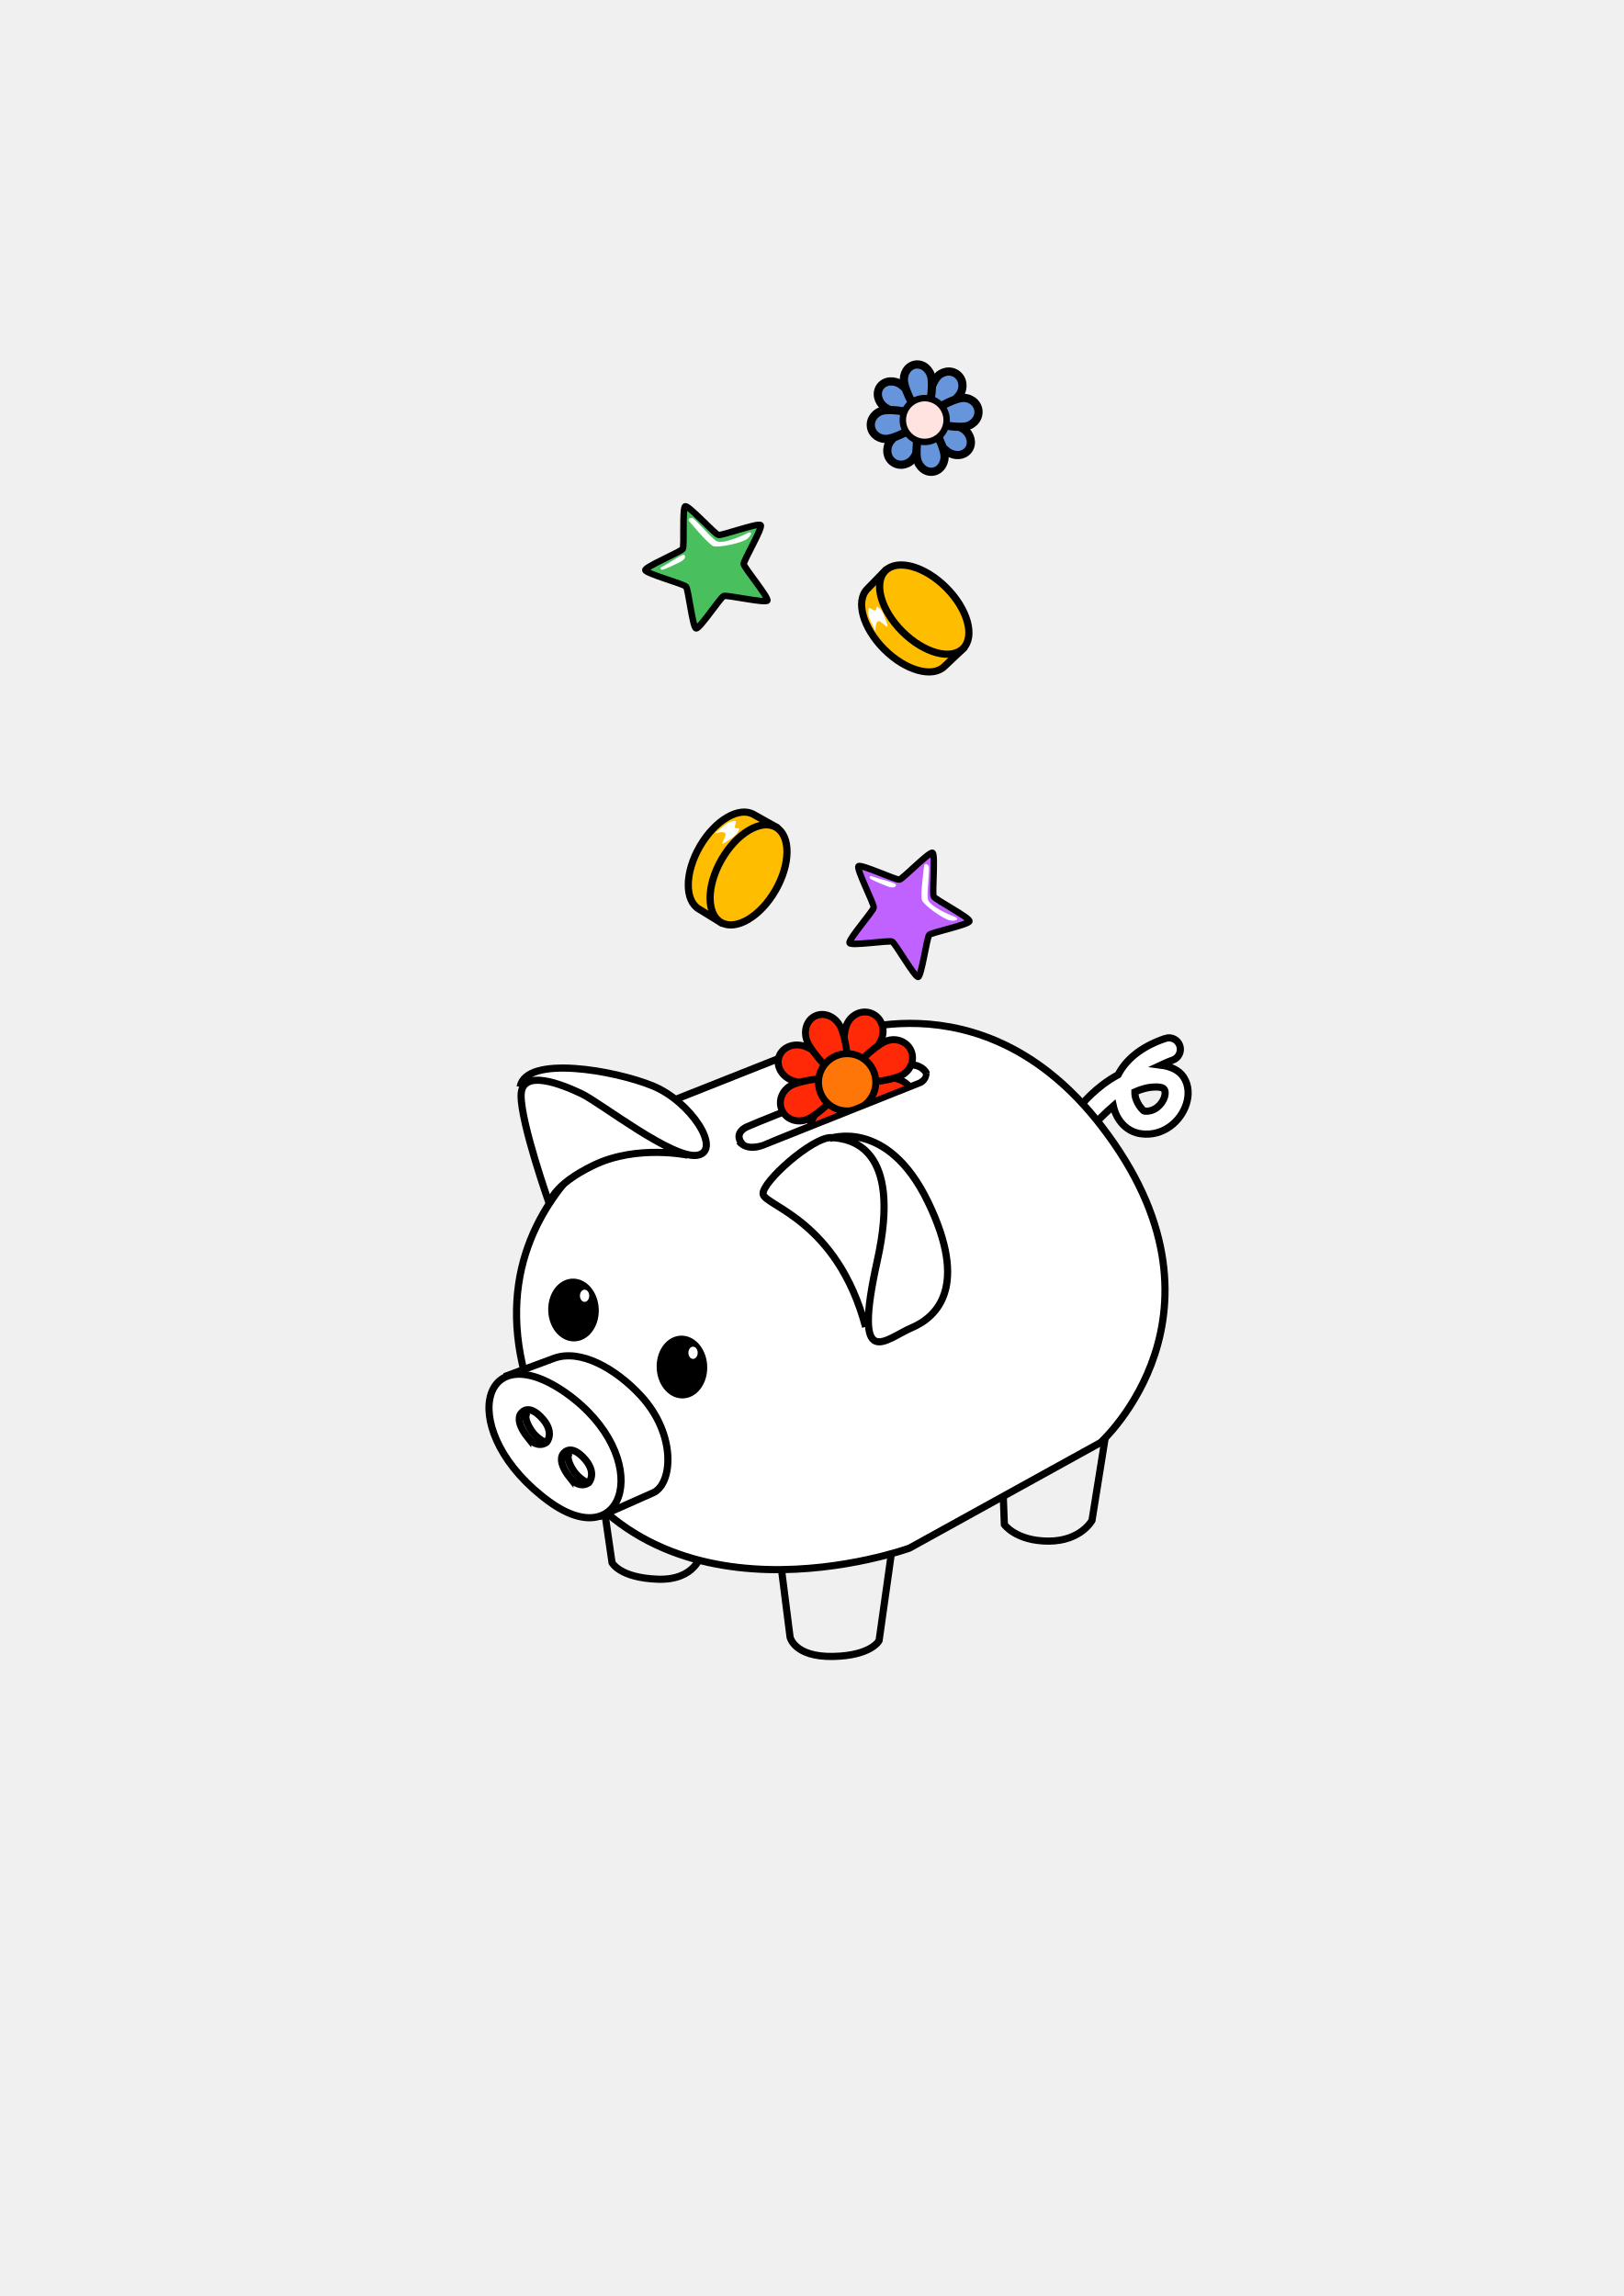
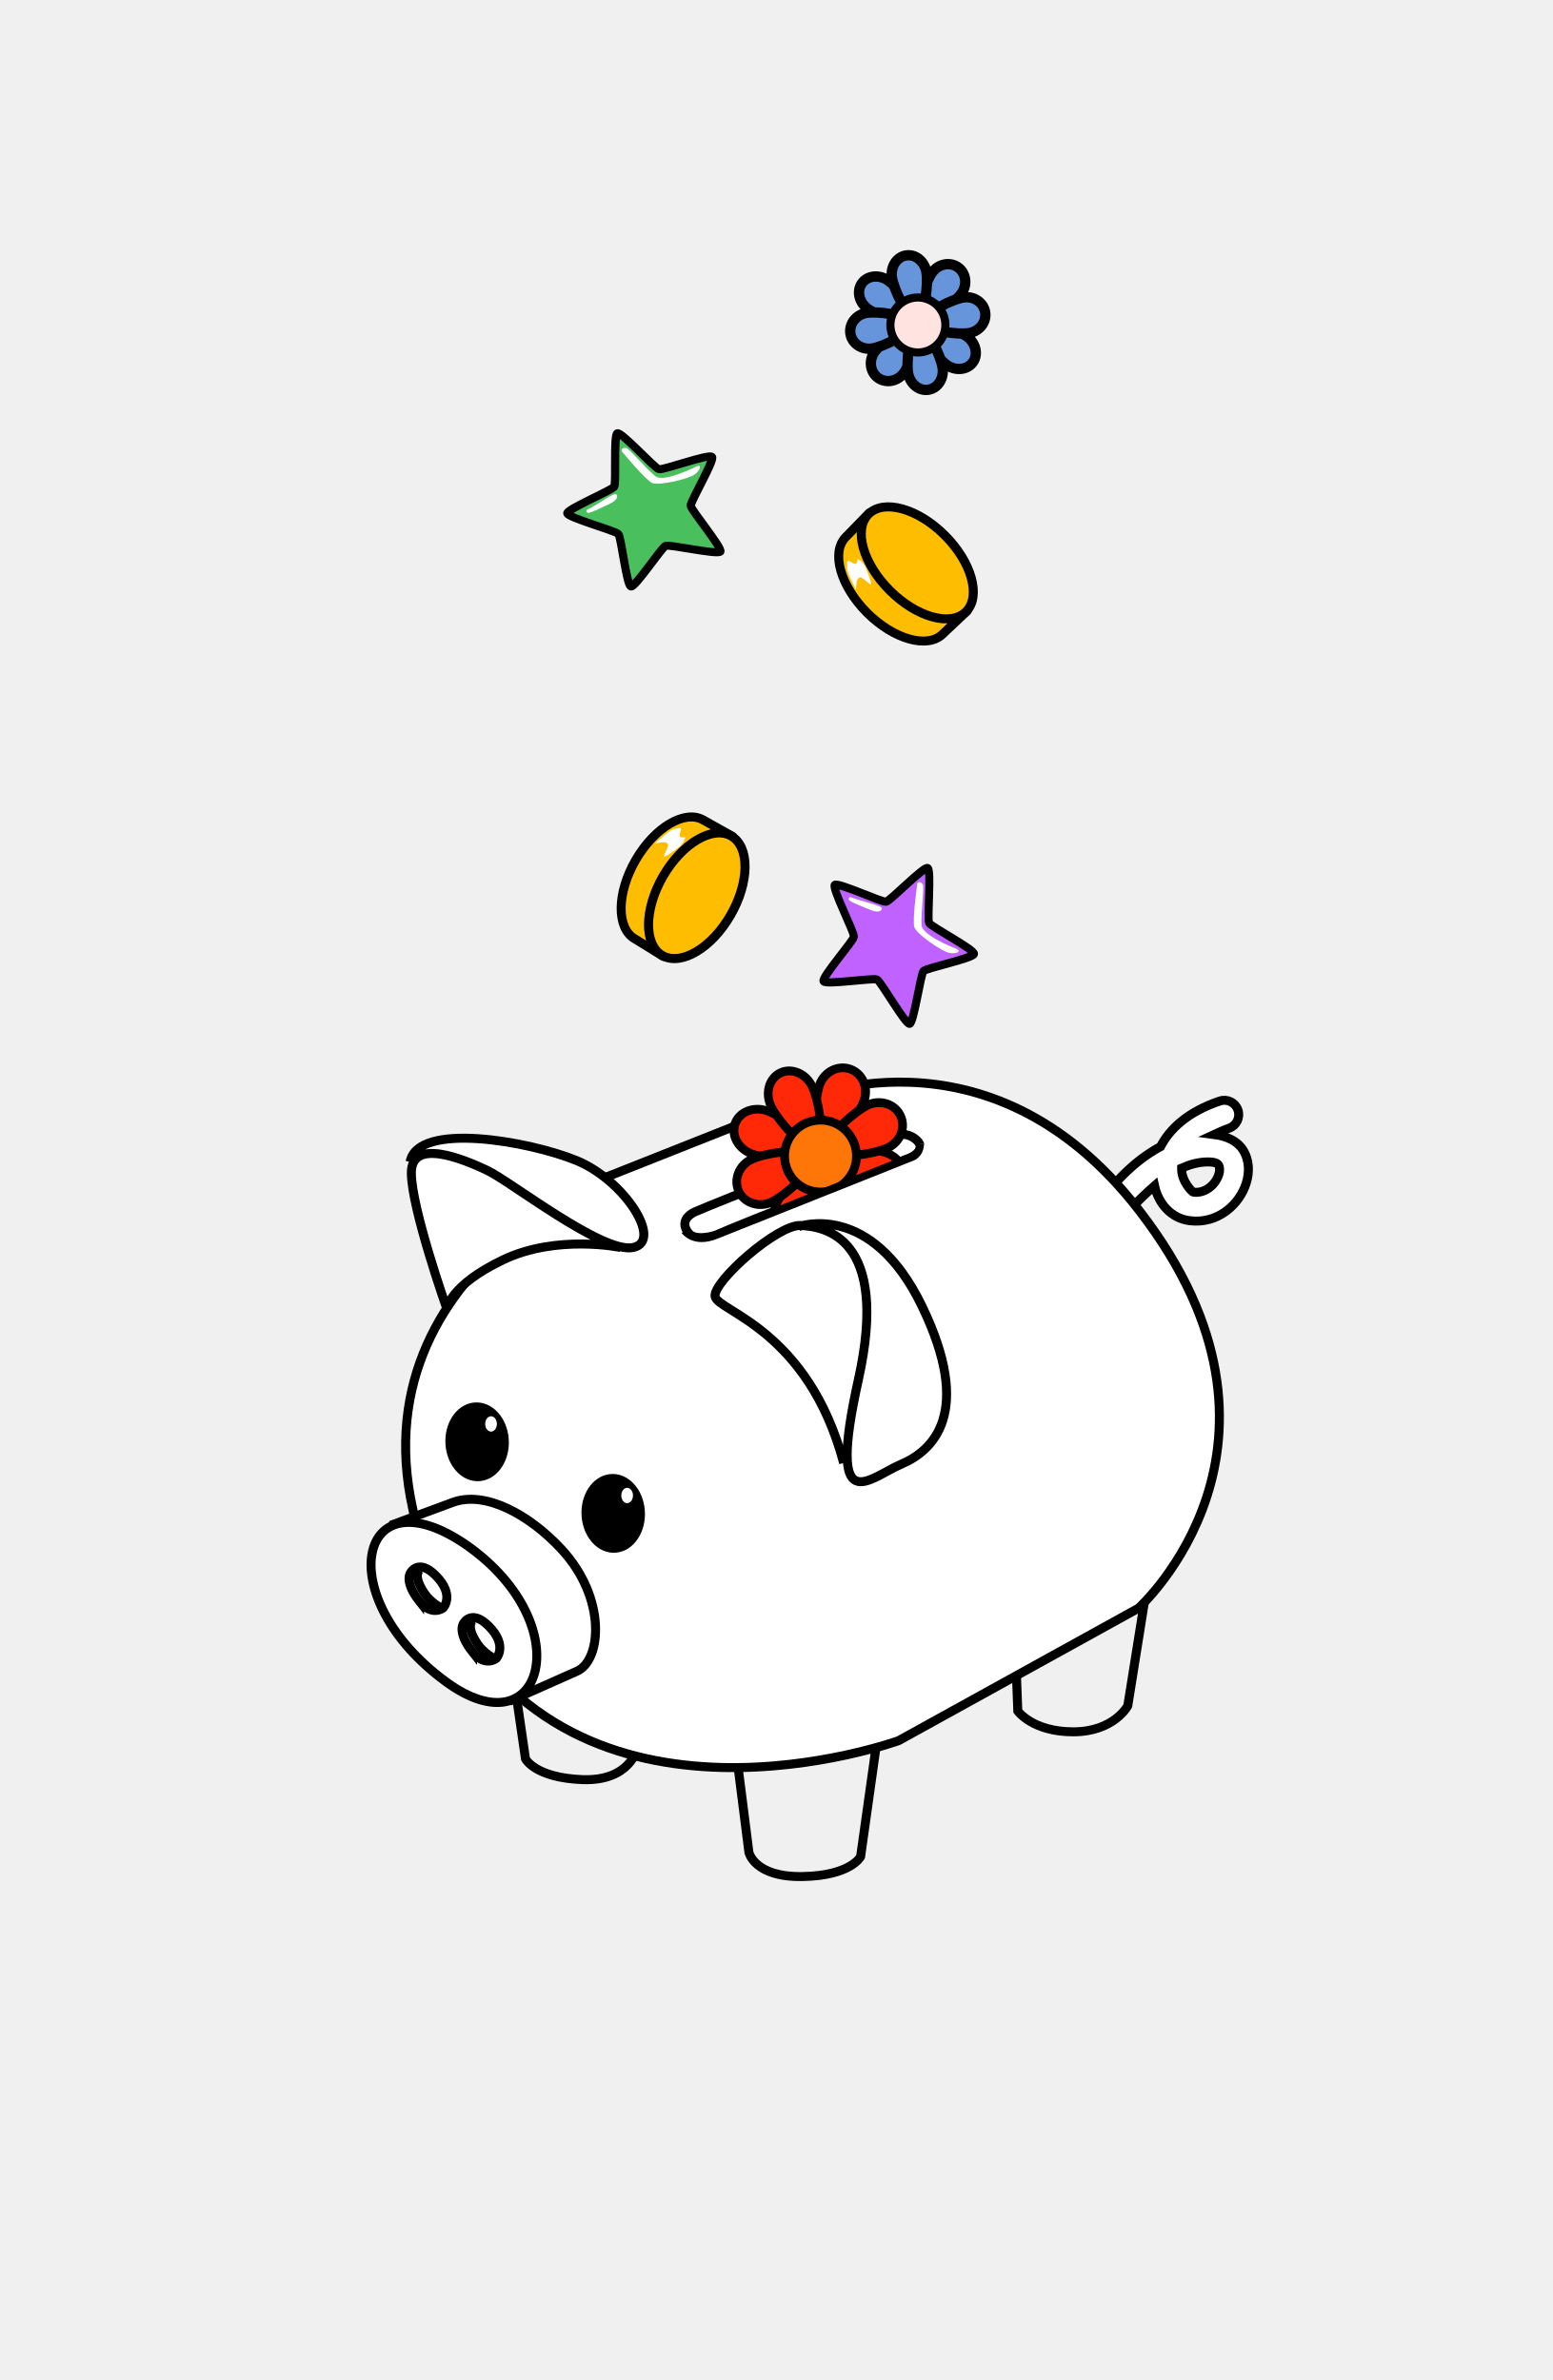
- <svg xmlns="http://www.w3.org/2000/svg" width="210mm" height="297mm" version="1.1" viewBox="0 0 210 297">
+ <svg xmlns="http://www.w3.org/2000/svg" width="150mm" height="230mm" version="1.1" viewBox="25 40 160 207">
  <path d="m150.71 134.33c-3.273 1.102-5.152 2.858-6.102 4.697-2.915 1.571-4.773 3.922-4.773 3.922a1.482 1.482 0 0 0 0.266 2.078 1.482 1.482 0 0 0 2.08-0.266s0.861-0.876 1.807-1.697c0.412 1.884 1.75 3.361 3.615 3.6 2.891 0.369 5.131-1.651 5.83-3.856 0.349-1.102 0.356-2.382-0.344-3.465-0.589-0.912-1.693-1.4-2.936-1.561 0.476-0.217 0.891-0.439 1.502-0.645a1.482 1.482 0 0 0 0.932-1.877 1.482 1.482 0 0 0-1.877-0.932zm-1.223 6.277c0.866 0 1.021 0.207 1.111 0.346 0.09 0.139 0.161 0.477 8e-3 0.959-0.305 0.964-1.323 1.977-2.627 1.81-0.073-9e-3 -1.235-1.079-1.201-2.478 0.85-0.376 1.766-0.637 2.709-0.637z" color="#000000" fill="#fff" stroke="#000" stroke-linecap="round" stroke-width=".926" />
  <g fill="none" stroke="#000">
    <path d="m115.57 198.92-1.874 13.297s-0.982 1.963-5.979 2.053c-4.998 0.089-5.533-2.499-5.533-2.499l-1.517-11.959z" stroke-width=".926" />
    <path d="m129.54 187.75 0.357 9.46s1.517 2.142 5.712 2.142 5.622-2.677 5.622-2.677l2.499-15.617-13.922 0.357z" stroke-width=".926" />
    <path d="m77.73 192.32 1.428 9.817s0.982 1.963 5.89 2.142c4.908 0.178 5.622-3.213 5.622-3.213l1.339-10.263z" stroke-width=".926" />
  </g>
  <path d="m87.279 142.25 19.812-7.853s19.665-9.07 35.34 11.245c18.6 24.104-0.089 40.962-0.089 40.962l-24.72 13.654s-33.377 12.137-46.585-14.279c-15.416-30.831 16.242-43.729 16.242-43.729z" fill="#fff" stroke="#000" stroke-width=".926" />
  <path d="m71.055 155.74s-4.625-11.173-3.787-15.137c0.499-2.362 2.317-2.712 6.898-2.537 4.581 0.175 9.569 1.874 12.532 3.772 4.039 2.587 5.644 7.401 3.976 7.572-1.851 0.19-8.186-0.974-12.684 0.694-5.616 2.082-6.935 5.636-6.935 5.636z" fill="#fff" />
  <path d="m88.977 149.43s-6.563-1.388-12.116 1.262c-5.553 2.65-5.806 5.048-5.806 5.048s-3.66-10.349-3.66-14.009 5.427-1.388 7.825-0.252c2.398 1.136 11.864 8.582 15.019 7.951 3.155-0.631-0.883-6.941-5.806-8.961-4.922-2.019-16.407-4.039-17.164 0.126" fill="none" stroke="#000" stroke-width=".926" />
  <path d="m118.91 140.13s1.608-0.754 0.596-1.735c-0.771-0.747-1.837-0.771-2.813-0.501-4.106 1.514-17.189 6.601-20.049 7.85 0 0-1.848 0.737-0.676 2.202 0.727 0.908 2.801 0.208 2.801 0.208 2.974-1.33 17.485-6.943 20.142-8.024z" fill="none" stroke="#000" stroke-width=".926" />
  <g transform="rotate(2.7101 38.763 208.46)">
    <path d="m64.104 176.72 5.963-2.535c3.323-1.413 8.005 0.934 11.414 4.277 4.92 4.824 4.684 11.251 2.211 12.494l-6.642 3.337s-8.393-2.524-10.475-6.31c-2.082-3.786-2.471-11.263-2.471-11.263z" fill="#fff" stroke="#000" stroke-width=".926" />
    <ellipse cx="68.048" cy="185.71" rx="1.919" ry="2.32" fill="none" />
    <g stroke="#000" stroke-width=".926">
      <path d="m71.813 178.58c11.99 7.699 8.72 20.877-1.514 14.135-12.483-8.222-10.097-21.455 1.514-14.135z" fill="#fff" />
      <g transform="translate(5.7034 4.9507)" fill="none">
        <path d="m67.144 184.55c1.38 1.517 2.465 0.541 2.465 0.541s1.166-1.39-0.937-3.302c-1.856-1.687-2.588-0.178-2.588-0.178s-0.701 0.923 1.06 2.94z" />
        <path d="m69.42 185.12s-1.135-0.51-1.815-1.438c-1.521-2.074-0.448-2.484-0.448-2.484" />
      </g>
      <g fill="none">
        <path d="m67.144 184.55c1.38 1.517 2.465 0.541 2.465 0.541s1.166-1.39-0.937-3.302c-1.856-1.687-2.588-0.178-2.588-0.178s-0.701 0.923 1.06 2.94z" />
        <path d="m69.42 185.12s-1.135-0.51-1.815-1.438c-1.521-2.074-0.448-2.484-0.448-2.484" />
      </g>
    </g>
  </g>
  <ellipse transform="matrix(.99977 .021456 0 1 0 0)" cx="88.219" cy="174.94" rx="2.809" ry="3.597" fill-rule="evenodd" stroke="#000" stroke-width=".926" />
  <ellipse cx="89.634" cy="174.99" rx=".602" ry=".791" fill="#fff" />
  <g transform="translate(-14.027 -7.376)">
    <ellipse transform="matrix(.99977 .021456 0 1 0 0)" cx="88.219" cy="174.94" rx="2.809" ry="3.597" fill-rule="evenodd" stroke="#000" stroke-width=".926" />
    <ellipse cx="89.634" cy="174.99" rx=".602" ry=".791" fill="#fff" />
  </g>
  <g transform="rotate(30 61.188 162.76)">
    <path d="m63.925 109.04c-2.196 0-3.976-3.164-3.976-7.068m0 0c-1e-6 -3.903 1.78-7.068 3.976-7.068l3.454-0.044v14.279l-3.454-0.1" fill="#ffbd00" stroke="#000" stroke-linecap="round" stroke-linejoin="round" stroke-width=".926" />
    <ellipse cx="67.244" cy="102" rx="4.016" ry="7.109" fill="#ffbd00" stroke="#000" stroke-linecap="round" stroke-width=".933" />
    <path d="m60.801 99.515c0.663-0.663 1.199-0.947 1.325-0.41 0.126 0.536 0 1.641 0.442 0.726 0.442-0.915 0.789-1.546 0.694-2.114-0.095-0.568 0-0.284-0.442-0.126-0.442 0.158-0.221-1.199-0.726-0.663-0.505 0.536-0.442 0.126-1.294 2.587z" fill="#fff" />
  </g>
  <g transform="rotate(-45 65.453 27.303)">
    <path d="m63.925 109.04c-2.196 0-3.976-3.164-3.976-7.068m0 0c-1e-6 -3.903 1.78-7.068 3.976-7.068l3.454-0.044v14.279l-3.454-0.1" fill="#ffbd00" stroke="#000" stroke-linecap="round" stroke-linejoin="round" stroke-width=".926" />
    <ellipse cx="67.244" cy="102" rx="4.016" ry="7.109" fill="#ffbd00" stroke="#000" stroke-linecap="round" stroke-width=".933" />
    <path d="m60.801 99.515c0.663-0.663 1.199-0.947 1.325-0.41 0.126 0.536 0 1.641 0.442 0.726 0.442-0.915 0.789-1.546 0.694-2.114-0.095-0.568 0-0.284-0.442-0.126-0.442 0.158-0.221-1.199-0.726-0.663-0.505 0.536-0.442 0.126-1.294 2.587z" fill="#fff" />
  </g>
  <g transform="translate(36.269 34.33)">
    <g transform="rotate(15.982 237.8 88.199)" stroke="#000" stroke-linecap="round" stroke-linejoin="round">
      <g fill="#6795dc" stroke-width="1.063">
        <path d="m70.503 70.296c-0.37 1.034-1.454 1.592-2.42 1.246-0.967-0.346-1.45-1.465-1.08-2.499 0.37-1.034 2.188-3.643 3.154-3.296 0.967 0.346 0.716 3.515 0.346 4.549z" />
        <path d="m75.703 64.916c1.068 0.382 1.663 1.451 1.328 2.386-0.335 0.936-1.472 1.384-2.541 1.002s-3.781-2.209-3.446-3.145c0.335-0.936 3.591-0.626 4.659-0.243z" />
        <path d="m65.125 65.002c-1.068-0.382-1.663-1.451-1.328-2.386 0.335-0.936 1.472-1.384 2.541-1.002s3.781 2.209 3.446 3.145c-0.335 0.936-3.591 0.626-4.659 0.243z" />
        <path d="m70.448 59.565c0.37-1.034 1.454-1.592 2.42-1.246s1.45 1.465 1.08 2.499-2.188 3.643-3.154 3.296c-0.967-0.346-0.716-3.515-0.346-4.549z" />
        <path d="m66.683 68.788c-0.993 0.469-2.154 0.098-2.592-0.83-0.439-0.928 0.01-2.061 1.003-2.53 0.993-0.469 4.123-1.029 4.561-0.101 0.439 0.928-1.98 2.992-2.972 3.461z" />
        <path d="m74.164 68.66c0.485 1.026 0.15 2.202-0.748 2.626s-2.02-0.062-2.505-1.088c-0.485-1.026-1.112-4.236-0.213-4.661s2.982 2.097 3.466 3.123z" />
        <path d="m66.624 61.241c-0.485-1.026-0.15-2.202 0.748-2.626 0.898-0.425 2.02 0.062 2.505 1.088 0.485 1.026 1.112 4.236 0.213 4.661-0.898 0.425-2.982-2.097-3.466-3.123z" />
        <path d="m74.232 61.161c0.993-0.469 2.154-0.098 2.592 0.83 0.439 0.928-0.01 2.061-1.003 2.53-0.993 0.469-4.123 1.029-4.561 0.101s1.98-2.992 2.972-3.461z" />
      </g>
      <circle cx="70.524" cy="65.17" r="2.833" fill="#ffe3e0" stroke-width=".836" />
    </g>
  </g>
  <g transform="matrix(1.3082 0 0 1.3082 17.306 54.746)" stroke="#000" stroke-linecap="round" stroke-linejoin="round">
    <g transform="matrix(.51605 .18473 -.17881 .49952 40.622 24.597)" fill="#ff2908" stroke-width="1.276">
      <path d="m79.426 62.113c0 2.07-1.518 3.748-3.391 3.748s-3.391-1.678-3.391-3.748 1.518-7.853 3.391-7.853 3.391 5.783 3.391 7.853z" />
      <path d="m85.048 49.262c2.07 0 3.748 1.518 3.748 3.391s-1.678 3.391-3.748 3.391-7.853-1.518-7.853-3.391 5.783-3.391 7.853-3.391z" />
      <path d="m66.932 56.134c-2.07 0-3.748-1.518-3.748-3.391s1.678-3.391 3.748-3.391 7.853 1.518 7.853 3.391-5.783 3.391-7.853 3.391z" />
      <path d="m72.733 43.104c0-2.07 1.518-3.748 3.391-3.748s3.391 1.678 3.391 3.748-1.518 7.853-3.391 7.853-3.391-5.783-3.391-7.853z" />
    </g>
    <g transform="matrix(.23428 .49553 -.47966 .22678 77.867 15.344)" fill="#ff2908" stroke-width="1.276">
      <path d="m79.426 62.113c0 2.07-1.518 3.748-3.391 3.748s-3.391-1.678-3.391-3.748 1.518-7.853 3.391-7.853 3.391 5.783 3.391 7.853z" />
      <path d="m85.048 49.262c2.07 0 3.748 1.518 3.748 3.391s-1.678 3.391-3.748 3.391-7.853-1.518-7.853-3.391 5.783-3.391 7.853-3.391z" />
      <path d="m66.932 56.134c-2.07 0-3.748-1.518-3.748-3.391s1.678-3.391 3.748-3.391 7.853 1.518 7.853 3.391-5.783 3.391-7.853 3.391z" />
      <path d="m72.733 43.104c0-2.07 1.518-3.748 3.391-3.748s3.391 1.678 3.391 3.748-1.518 7.853-3.391 7.853-3.391-5.783-3.391-7.853z" />
    </g>
    <circle cx="70.524" cy="65.17" r="2.833" fill="#ff7608" stroke-width=".688" />
  </g>
  <g transform="rotate(-47.646 79.467 99.809)">
    <path transform="matrix(.055444 .039033 -.036934 .056057 98.874 58.663)" d="m458.05 409.81c-4.695 4.677-71.848-27.776-78.395-26.752-6.547 1.024-60.582 52.434-66.481 49.414-5.899-3.02 4.214-76.915 1.217-82.825-2.997-5.91-68.589-41.414-67.539-47.957s74.453-19.76 79.147-24.437c4.695-4.677 18.192-78.029 24.739-79.053s41.8 64.703 47.699 67.722c5.899 3.02 79.832-6.811 82.829-0.9 2.997 5.91-48.619 59.748-49.668 66.292s31.147 73.82 26.452 78.497z" fill="#49bf5e" stroke="#000" stroke-linecap="round" stroke-linejoin="round" stroke-width="12.394" />
    <path d="m109.93 85.033s-0.561 3.913-0.295 4.575c0.266 0.663 2.865 2.524 3.692 2.619 0.827 0.095 1.152-0.252 0.561-0.473-0.591-0.221-3.397-1.388-3.515-2.366-0.118-0.978 0.295-3.976 0.118-4.228-0.177-0.252-0.354-0.347-0.561-0.126z" fill="#fff" />
    <path d="m103.02 86.453c1.42 0.536 3.313 0.852 3.25 1.199-0.063 0.347-0.568 0.379-1.167 0.126-0.599-0.252-2.209-0.852-2.24-1.073-0.032-0.221 0.158-0.252 0.158-0.252z" fill="#fff" />
  </g>
  <g transform="translate(9.6127 26.852)">
    <path transform="matrix(.055444 .039033 -.036934 .056057 98.874 58.663)" d="m458.05 409.81c-4.695 4.677-71.848-27.776-78.395-26.752-6.547 1.024-60.582 52.434-66.481 49.414-5.899-3.02 4.214-76.915 1.217-82.825-2.997-5.91-68.589-41.414-67.539-47.957s74.453-19.76 79.147-24.437c4.695-4.677 18.192-78.029 24.739-79.053s41.8 64.703 47.699 67.722c5.899 3.02 79.832-6.811 82.829-0.9 2.997 5.91-48.619 59.748-49.668 66.292s31.147 73.82 26.452 78.497z" fill="#bf62ff" stroke="#000" stroke-linecap="round" stroke-linejoin="round" stroke-width="12.394" />
    <path d="m109.93 85.033s-0.561 3.913-0.295 4.575c0.266 0.663 2.865 2.524 3.692 2.619 0.827 0.095 1.152-0.252 0.561-0.473-0.591-0.221-3.397-1.388-3.515-2.366-0.118-0.978 0.295-3.976 0.118-4.228-0.177-0.252-0.354-0.347-0.561-0.126z" fill="#fff" />
    <path d="m103.02 86.453c1.42 0.536 3.313 0.852 3.25 1.199-0.063 0.347-0.568 0.379-1.167 0.126-0.599-0.252-2.209-0.852-2.24-1.073-0.032-0.221 0.158-0.252 0.158-0.252z" fill="#fff" />
  </g>
  <path d="m119.83 138.77h5.105s10.084 2.773 10.084 10.983v27.844s1.071 7.853-2.588 10.263c-3.659 2.41-17.402 11.245-25.523 10.441-8.121-0.803-10.263-0.625-10.531-7.853-0.268-7.229-0.803-42.747-0.803-42.747s0.29 0.971 1.74 0.714c1.45-0.257 21.592-8.281 21.592-8.281s0.95-0.344 0.924-1.363z" fill="#fff" />
  <path d="m111.95 171.64c-3.66-13.757-12.999-15.65-13.252-17.164-0.252-1.514 6.437-7.446 8.835-7.32s9.213 1.136 5.932 15.902c-3.281 14.766 1.136 10.097 4.417 8.708s7.446-5.301 2.146-16.281-12.747-8.204-12.747-8.204" fill="#fff" stroke="#000" stroke-width=".926" />
  <path d="m95.579 147.7s0.937 1.36 3.19 0.457c2.254-0.903 20.142-8.024 20.142-8.024s0.861-0.21 0.924-1.363" fill="none" stroke="#000" stroke-width=".8" />
</svg>
